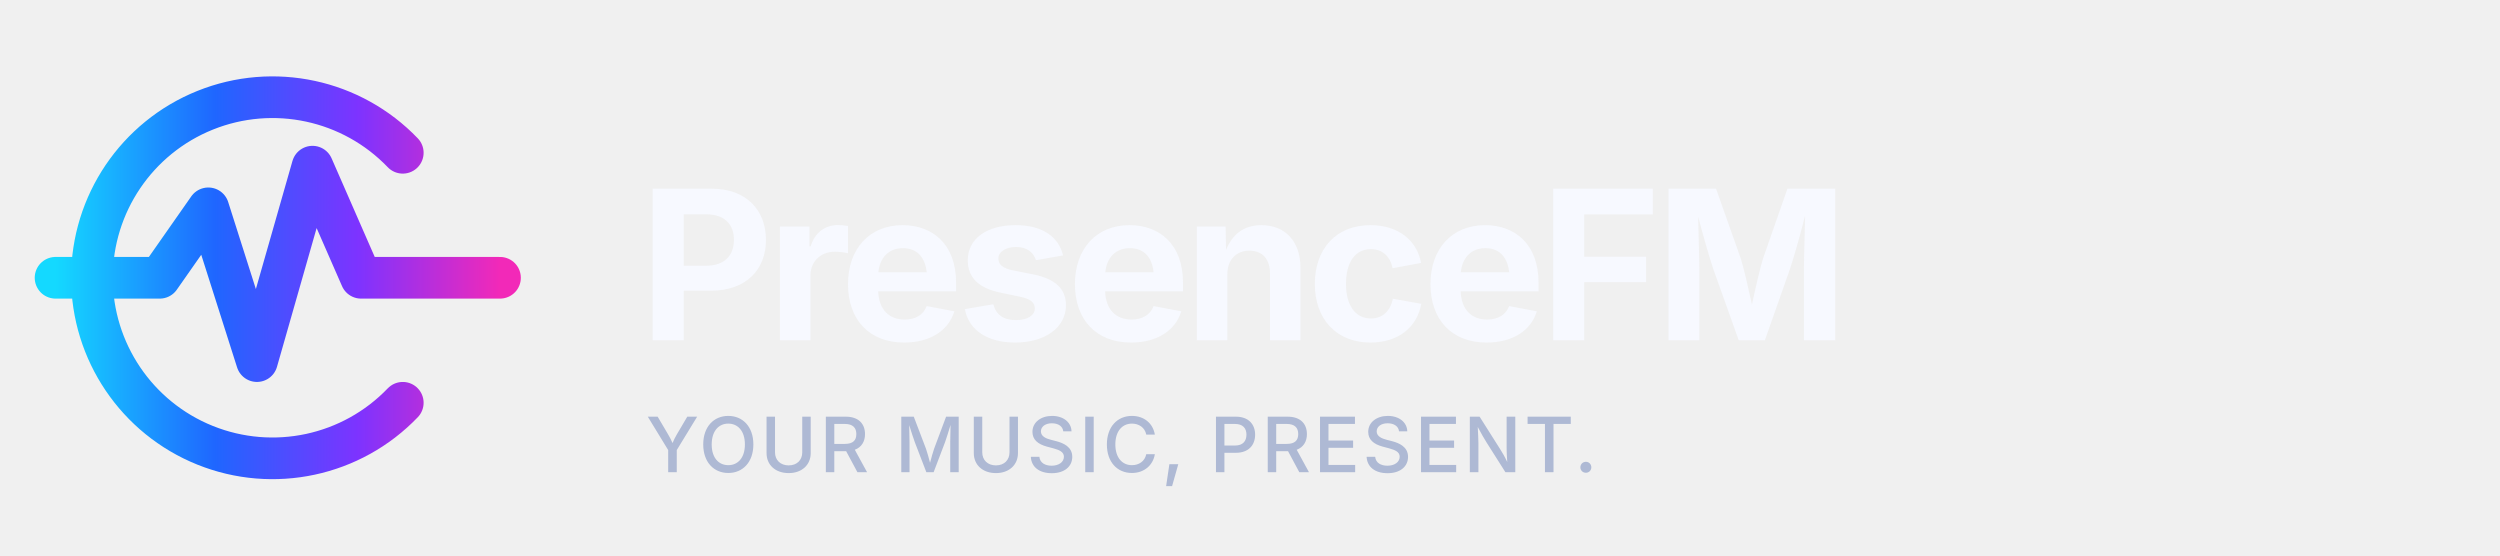
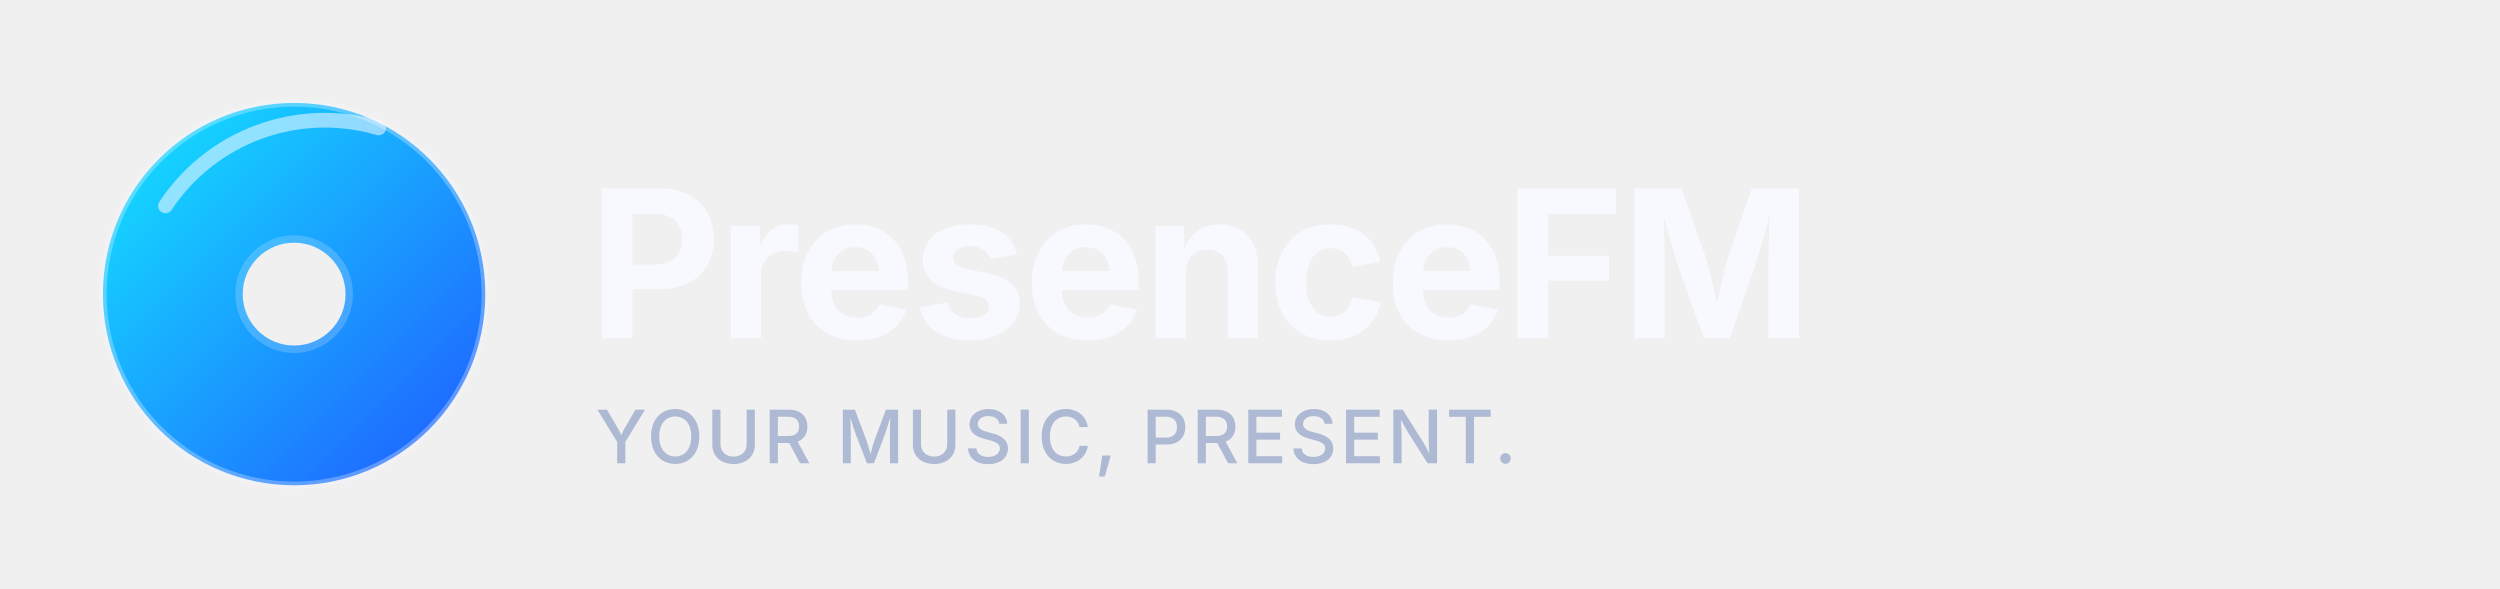
- <svg xmlns="http://www.w3.org/2000/svg" viewBox="0 0 360 80" fill="none">
+ <svg xmlns="http://www.w3.org/2000/svg" viewBox="0 0 340 80" fill="none">
  <defs>
-     <linearGradient id="signal" x1="8" y1="40" x2="72" y2="40" gradientUnits="userSpaceOnUse">
+     <linearGradient id="disc" x1="19" y1="19" x2="61" y2="61" gradientUnits="userSpaceOnUse">
      <stop stop-color="#14D9FF" />
-       <stop offset=".36" stop-color="#1F66FF" />
-       <stop offset=".68" stop-color="#7D33FF" />
-       <stop offset="1" stop-color="#F229B8" />
+       <stop offset="1" stop-color="#1F66FF" />
    </linearGradient>
+     <mask id="hole">
+       <rect x="0" y="0" width="80" height="80" fill="#fff" />
+       <circle cx="40" cy="40" r="7" fill="#000" />
+     </mask>
  </defs>
-   <path d="M58 58A26 26 0 1 1 58 22M8 40h15l7-10 7 22 8-28 7 16h20" stroke="url(#signal)" stroke-width="6" stroke-linecap="round" stroke-linejoin="round" />
-   <text x="92" y="49" fill="#F7F9FF" font-family="-apple-system,BlinkMacSystemFont,'SF Pro Display',sans-serif" font-size="30" font-weight="700" letter-spacing="-1">PresenceFM</text>
-   <text x="93" y="68" fill="#AEB9D4" font-family="-apple-system,BlinkMacSystemFont,'SF Pro Text',sans-serif" font-size="11" font-weight="500" letter-spacing=".4">YOUR MUSIC, PRESENT.</text>
+   <g mask="url(#hole)">
+     <circle cx="40" cy="40" r="26" fill="url(#disc)" />
+     <circle cx="40" cy="40" r="26" fill="none" stroke="#F7F9FF" stroke-opacity=".3" stroke-width="1" />
+     <path d="M22.5 28A26 26 0 0 1 51.5 17.4" stroke="#F7F9FF" stroke-opacity=".55" stroke-width="2" stroke-linecap="round" />
+   </g>
+   <circle cx="40" cy="40" r="7.5" fill="none" stroke="#F7F9FF" stroke-opacity=".2" stroke-width="1" />
+   <text x="80" y="46" fill="#F7F9FF" font-family="-apple-system,BlinkMacSystemFont,'SF Pro Display',sans-serif" font-size="28" font-weight="700" letter-spacing="-.5">PresenceFM</text>
+   <text x="81" y="63" fill="#AEB9D4" font-family="-apple-system,BlinkMacSystemFont,'SF Pro Text',sans-serif" font-size="10" font-weight="500" letter-spacing=".4">YOUR MUSIC, PRESENT.</text>
</svg>
